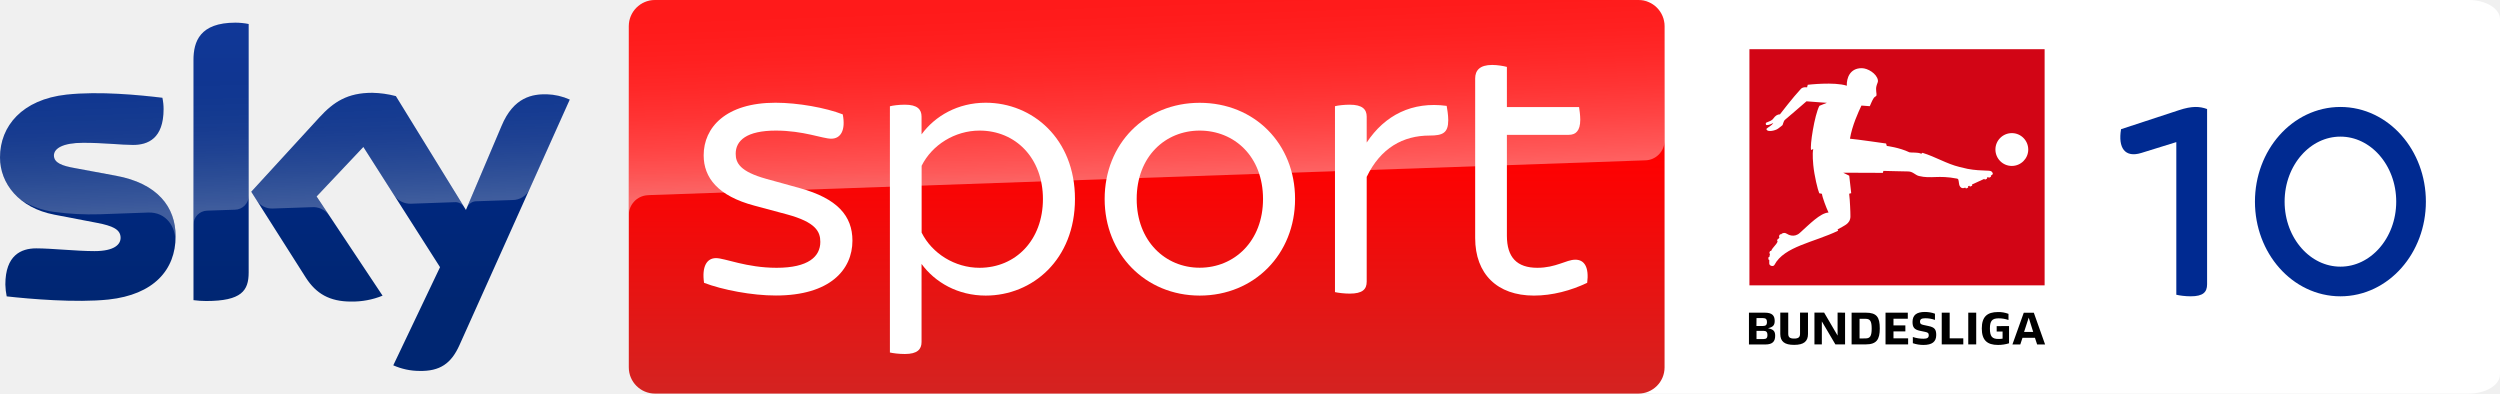
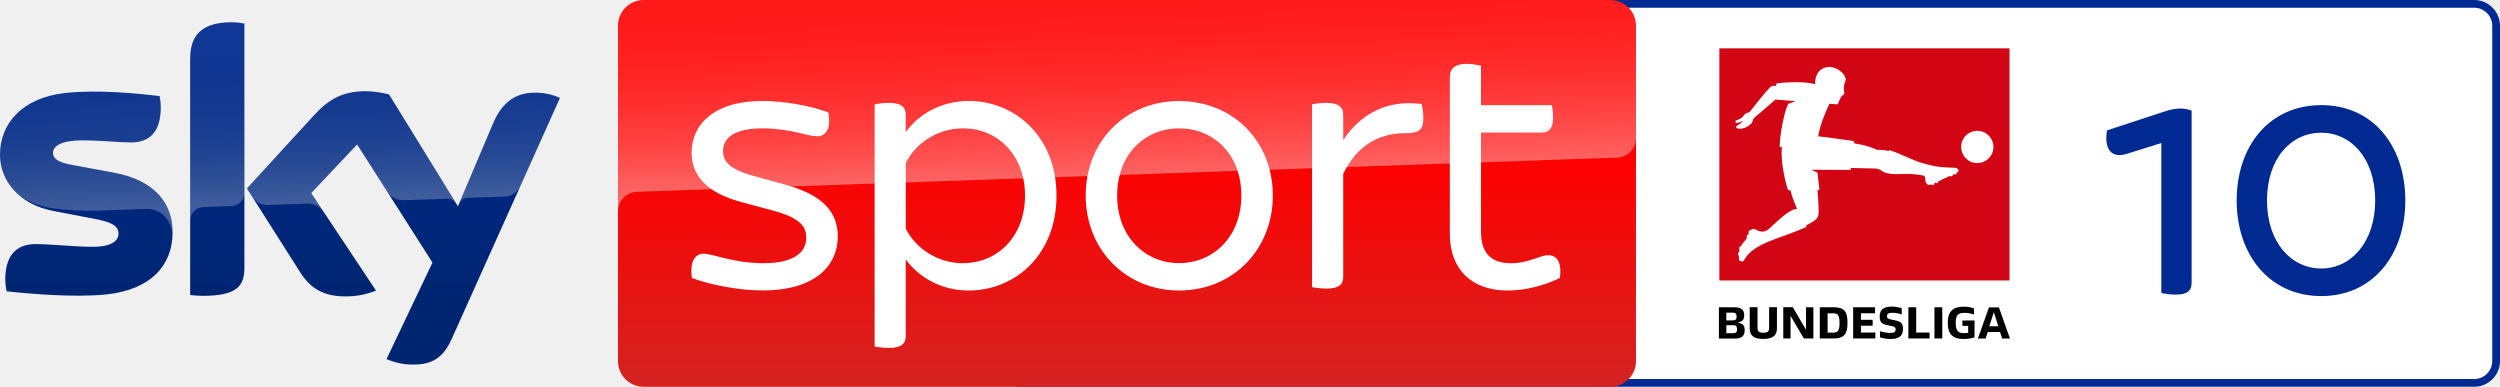
- <svg xmlns="http://www.w3.org/2000/svg" enable-background="new 0 0 2714.1 500" version="1.1" viewBox="0 0 3175.9 500" xml:space="preserve">
+ <svg xmlns="http://www.w3.org/2000/svg" enable-background="new 0 0 2714.1 500" version="1.1" viewBox="0 0 3231.4 500" xml:space="preserve">
  <defs>
    <linearGradient id="d" x1="1456.7" x2="1456.7" y1="198" y2="698" gradientTransform="translate(0,-198)" gradientUnits="userSpaceOnUse">
      <stop stop-color="#f00" offset=".4" />
      <stop stop-color="#D42321" offset="1" />
    </linearGradient>
    <linearGradient id="b" x1="1459.5" x2="1450.8" y1="431.73" y2="182.67" gradientTransform="translate(0,-198)" gradientUnits="userSpaceOnUse">
      <stop stop-color="#fff" offset="0" />
      <stop stop-color="#fff" stop-opacity=".835" offset=".12" />
      <stop stop-color="#fff" stop-opacity=".658" offset=".269" />
      <stop stop-color="#fff" stop-opacity=".511" offset=".419" />
      <stop stop-color="#fff" stop-opacity=".397" offset=".568" />
      <stop stop-color="#fff" stop-opacity=".315" offset=".716" />
      <stop stop-color="#fff" stop-opacity=".266" offset=".86" />
      <stop stop-color="#fff" stop-opacity=".25" offset="1" />
    </linearGradient>
    <linearGradient id="c" x1="361.92" x2="361.92" y1="226.81" y2="669.22" gradientTransform="translate(0,-198)" gradientUnits="userSpaceOnUse">
      <stop stop-color="#002A91" offset="0" />
      <stop stop-color="#002672" offset=".8" />
    </linearGradient>
    <linearGradient id="a" x1="365.45" x2="359.6" y1="461.25" y2="293.75" gradientTransform="translate(0,-198)" gradientUnits="userSpaceOnUse">
      <stop stop-color="#fff" offset="0" />
      <stop stop-color="#fff" stop-opacity=".835" offset=".12" />
      <stop stop-color="#fff" stop-opacity=".658" offset=".269" />
      <stop stop-color="#fff" stop-opacity=".511" offset=".419" />
      <stop stop-color="#fff" stop-opacity=".397" offset=".568" />
      <stop stop-color="#fff" stop-opacity=".315" offset=".716" />
      <stop stop-color="#fff" stop-opacity=".266" offset=".86" />
      <stop stop-color="#fff" stop-opacity=".25" offset="1" />
    </linearGradient>
  </defs>
-   <path d="m3136 0c22.071 0 39.867 10.938 39.867 24.271v451.46c0 13.438-17.794 24.271-39.867 24.271h-1031.9c-21.901 0-39.867-10.833-39.867-24.271v-451.46c0-13.333 17.965-24.271 39.867-24.271h1031.9" fill="#fff" stroke-width="1.335" />
+   <path d="m2063.3 0c-19.088 0-34.744 10.938-34.744 24.271v451.46c0 13.438 15.657 24.271 34.744 24.271h1123.3c19.237 0 34.744-10.833 34.744-24.271v-451.46c0-13.333-15.509-24.271-34.744-24.271h-899.32z" fill="#fff" />
  <path d="m2181 20.8h457.4v458.3h-457.4z" fill="#fff" />
  <path d="m2255.1 426.6c0 7.2-3.4 11-12.4 11h-20.9v-40.4h20.1c9.4 0 12.6 3.7 12.6 10.5 0 5.2-2 7.6-7.5 9l-1 0.3 0.9 0.2c6.2 1.4 8.2 3.7 8.2 9.4zm-23.8-12.5h8.5c3.4 0 4.9-1.5 4.9-4.9 0-3.5-1.4-5.1-4.9-5.1h-8.4zm14 11.5c0-3.7-1.5-5.3-4.9-5.3h-9v10.4h9c3.6 0 4.9-1.5 4.9-5.1zm16.3-1.2v-27.3h10.1v26.9c0 4.4 2 6.1 7.5 6.1 5.4 0 7.5-1.7 7.5-6.1v-26.9h10.1v27.2c0 9.5-5.5 13.8-17.5 13.8-12.2 0.1-17.6-4.2-17.7-13.7zm82.3-27.2v40.3h-12.3l-17.2-29.2v29.2h-9.4v-40.4h12.3l17.1 29.2v-29.2zm8.3 0h18c14.1 0 17.8 5.8 17.8 20.1 0 14-4.1 20.2-17.8 20.2h-18zm17.7 32.7c5.9 0 7.8-3.1 7.8-12.5s-1.9-12.4-7.8-12.4h-7.6v25zm25.5-32.7h28.2v7.7h-18.2v8.5h15.1v7.6h-15.1v8.8h18.6v7.7h-28.7v-40.3zm34.6 38.8v-7.9c4.3 1.5 8.9 2.2 13.5 2.2s6.7-1.2 6.7-4.4c0-2.7-0.9-3.5-4.6-4.3l-6.7-1.4c-7-1.5-9.3-4.3-9.3-11.2 0-8.8 5.2-12.7 15.7-12.7 4.4 0 8.7 0.7 12.8 2.2v7.9c-3.9-1.4-8.1-2.1-12.3-2.1-5 0-6.7 1.3-6.7 4.4 0 2.6 1.2 3.4 4.4 4.1l6.5 1.4c7.6 1.6 9.7 4.2 9.7 11.4 0 8.6-5.3 12.6-16.2 12.6-4.5 0-9.1-0.7-13.5-2.2zm36.7-38.8h10.1v32.6h17.3v7.7h-27.4zm33.7 0h10.1v40.3h-10.1zm51.8 17v21.9c-4.5 1.4-9.2 2.1-14 2.1-14 0-20.6-6.2-20.6-20.9s6.6-20.9 20.6-20.9c4.5-0.1 9 0.7 13.3 2.3v7.8c-4-1.4-8.2-2.1-12.5-2.1-8.5 0-11.1 3.4-11.1 13 0 10 2.8 13.2 10.8 13.2 1.8 0 3.5-0.1 5.3-0.4v-9h-7.5v-6.9zm32.9 14.9h-15.8l-2.8 8.5h-10l14.4-40.3h12.8l14.3 40.3h-10.1zm-7.9-25.6-5.9 18.2h11.6z" />
  <path d="m2222.4 62.5h375v300h-375z" fill="#d20515" />
  <path d="m2531.6 220.5c0.2 0.7-0.5 1.3-1.8 2.2l-0.8 0.5 0.3 0.5c0.2 0.4-0.1 0.9-0.7 1.2l-1.2 0.6c-0.6 0.3-1.2 0.2-1.4-0.1l-0.3-0.5-1.6 0.8 0.2 0.5c0.2 0.4-0.2 0.9-0.7 1.1l-1.2 0.6c-0.6 0.3-1.2 0.2-1.4-0.2l-0.2-0.5c-4.8 2.3-10.2 4.7-15.7 7.2l0.3 0.7c0.2 0.4-0.2 0.9-0.7 1.1l-1.3 0.6c-0.6 0.3-1.2 0.2-1.3-0.2l-0.3-0.7-1.8 0.9 0.3 0.7c0.2 0.4-0.2 0.9-0.7 1.1l-1.2 0.6c-0.6 0.3-1.2 0.2-1.4-0.2l-0.3-0.7c-2.5 1-5.3 1.5-7.3-2.3-0.9-1.7-0.9-5.7-1.6-7.8-0.3-0.7-0.9-1.2-1.6-1.3-24.4-4.7-32.7 0.5-48.4-3.3-4.9-1.2-7.6-5.7-13.7-5.8-13.2-0.4-17.1-0.2-31.5-0.7-0.6 2.1-0.7 2.5-0.7 2.5l-50.4-0.2 7.7 3.8 2.5 22.2s-2 0.6-2.6 0.7c0.5 4.4 1 10.4 1.2 15.8 0.2 4.9 0.5 9.9 0.4 13.1 0 2.1-0.5 4.2-1.5 6-1 1.6-2.2 3-3.8 4.1-0.5 0.3-2.4 1.7-4.7 2.9-2.2 1.3-5 2.7-6.3 3.4 0.2 0.6 0.4 1.2 0.7 1.7-30.6 14.8-68.6 19.9-80.9 43.4-1.5 2.7-6.4 1.3-6.6-1.6v-4.8h-0.4c-0.4 0-0.7-0.5-0.7-1.2v-1.4c0-0.6 0.4-1.1 0.8-1.1h0.5c0.2-1.4 0.4-2.7 0.8-4l-0.5-0.2c-0.4-0.1-0.5-0.7-0.3-1.3l0.5-1.3c0.2-0.6 0.7-1 1.1-0.9l0.5 0.2c2.2-5.1 6.4-7.4 8.4-12.2l-0.3-0.1c-0.4-0.1-0.5-0.7-0.3-1.3l0.5-1.3c0.2-0.6 0.7-1 1.1-0.8l0.3 0.1c0.3-0.7 0.6-1.5 1-2.2l-0.4-0.3c-0.4-0.2-0.4-0.8 0-1.4l0.7-1.2c0.3-0.5 0.9-0.8 1.2-0.6l0.2 0.1h0.2c0.1 0 0.1 0 0.2-0.1l0.6-0.6c1.9-1.4 4.5-1.5 6.5-0.1 1.9 1.2 9.5 5.5 16.7-1.1 12-10.7 25.9-25.3 36.4-25.8-2.9-6.1-7.8-19-8.4-23.8l-3.4-0.7c-1.8-4-6.3-22.2-7.6-36 0 0-1.5-14.8 0-20-0.8-0.1-2.3 1.1-2.7 1.1-1.9-4.7 4.3-44.6 10.5-56.2l9.5-3.8c-1-0.1-7.8-0.4-25.9-1.9-10.1 9-21.8 18.6-27.7 23.8-1 0.7-2.7 6.4-2.7 6.4s-2.9 2.6-5.7 4.5c-3.6 2.6-12.6 4.5-14.5 1.5-0.4-0.7-0.4-1.1 0-1.5 1.4-1.5 6.6-3.9 8.4-7.2-2.9 1.5-6 2.9-8.5 2.7-1.1 0-1.6-2.7-0.2-3.2 3.8-1.6 6.8-2.3 9-5.4s4.8-5 8.2-5.1c0 0 16.8-21.9 26.6-32.3 2.7-2.9 7.8-1.9 7.8-1.9l0.9-3.3s33.8-4 49.6 1.2c-0.4-9.6 3.9-22.3 18.9-22.3 7.7 0 19 6.8 20.6 15.1 0.5 2.5-1 4.2-1.8 7.5-1.3 4.9 0.5 10.3 0 12-0.4 1.4-2 1.3-3.4 3.2-1.2 1.9-2.2 3.8-3.1 5.9l-2 4.6-10.6-0.8c-3.9 8.3-11.8 25.3-14.6 42.1 8.3 0.7 45.9 6.1 45.9 6.1l0.9 3.1s15.8 1.9 28.8 8.1c2.9 0.7 10.2-0.4 15 1.8 0.3-0.2 1.1-1 1.5-1.2 16.9 5.2 30.9 14.1 47.1 18 0 0 7.6 1.9 10.2 2.4 4.3 0.8 8.7 1.4 13.1 1.7 5.2 0.4 8.1 0.3 11.9 0.6 2.7 0.2 6-0.3 7.1 3.7m24.2-51.4c-11.5 0-20.9 9.3-20.9 20.8s9.3 20.9 20.8 20.9 20.9-9.3 20.9-20.8c0-11.6-9.4-20.9-20.8-20.9z" fill="#fff" />
+   <path d="m3198.1 10c12.8 0 23.3 10.5 23.3 23.3l-5e-4 433.3c0 12.8-10.5 23.3-23.3 23.3h-1879.1c-12.8 0-23.3-10.5-23.3-23.3v-433.3c0-12.8 10.5-23.3 23.3-23.3h1879.1m0-10h-1879.1c-18.3 0-33.3 15-33.3 33.3v433.3c0 18.3 15 33.3 33.3 33.3h1879.1c18.3 0 33.3-15 33.3-33.3v-433.3c0-18.3-15-33.3-33.3-33.3z" fill="#002a91" />
  <path d="m832.1 0h1249.2c18.4 0 33.3 14.9 33.3 33.3v433.4c0 18.4-14.9 33.3-33.3 33.3h-1249.2c-18.4 0-33.3-14.9-33.3-33.3v-433.4c0-18.4 14.9-33.3 33.3-33.3z" fill="url(#d)" />
  <path d="m822.8 248s1.1-0.1 3.2-0.2c98.6-3.5 1263.7-44.1 1263.7-44.1 13.9-0.1 25-11.5 24.9-25.3v-145.1c0-18.4-14.9-33.3-33.3-33.3h-1249.2c-18.4 0-33.3 14.9-33.3 33.3v240.7c-0.4-13.7 10.3-25.3 24-26z" enable-background="new    " fill="url(#b)" opacity=".4" Googl="true" />
  <path d="m499.6 464.1c10.5 4.6 21.8 7.1 33.2 7.1 26.1 0.6 40.4-9.4 50.9-32.8l140.1-311.9c-9.1-4.1-19-6.4-29-6.7-18.1-0.4-42.3 3.3-57.6 40.1l-45.3 106.8-89-144.6c-9.8-2.6-19.9-4-30-4.2-31.5 0-49 11.5-67.2 31.3l-86.5 94.4 69.5 109.4c12.9 19.9 29.8 30.1 57.3 30.1 13.7 0.2 27.3-2.3 40-7.5l-83.8-126 59.4-62.9 97.4 152.7zm-183.7-117.9c0 23-9 36.2-54 36.2-5.4 0-10.8-0.4-16.1-1.1v-305.1c0-23.2 7.9-47.4 53.2-47.4 5.7 0 11.4 0.6 16.9 1.7zm-92.8-46.1c0 43-28.1 74.2-85.1 80.4-41.3 4.4-101.1-0.8-129.5-4-1-4.9-1.6-9.9-1.7-15 0-37.4 20.2-46 39.2-46 19.8 0 50.9 3.5 74 3.5 25.5 0 33.2-8.6 33.2-16.9 0-10.7-10.2-15.2-30-19l-54.2-10.4c-45-8.6-69-39.7-69-72.7 0-40.1 28.4-73.6 84.3-79.8 42.3-4.6 93.8 0.6 122 4 1 4.7 1.5 9.5 1.5 14.4 0 37.4-19.8 45.5-38.8 45.5-14.6 0-37.3-2.7-63.2-2.7-26.3 0-37.3 7.3-37.3 16.1 0 9.4 10.4 13.2 26.9 16.1l51.7 9.6c53.1 9.7 76 39.9 76 76.9z" fill="url(#c)" />
  <path d="m723.9 126.5-51.3 114.2c-4 8.2-12.3 13.4-21.4 13.4l-46.8 1.6c-5.1 0.3-9.6 3.7-11.4 8.5v-0.1l44.2-104.2c15.4-36.8 39.6-40.5 57.6-40.1 10.1 0.3 19.9 2.6 29.1 6.7zm-134.4 136.5-86.6-140.8c-9.8-2.6-19.9-4-30-4.2-31.5 0-49 11.5-67.2 31.3l-86.5 94.4 6.9 10.9c4.5 6.8 12.3 10.7 20.5 10.3 4.1-0.1 45.9-1.6 49.3-1.7 8.5-0.7 16.7 3 21.8 9.8l-15.5-23.3 59.4-62.9 39.9 62.5c4.9 6.2 12.5 9.7 20.4 9.5 2.1-0.1 54.3-1.9 56.7-2 4.4 0 8.6 2.4 10.9 6.2zm-290.5-234.1c-45.3 0-53.2 24.2-53.2 47.4v209c0-9.6 7.7-17.4 17.3-17.7l35.1-1.2c9.8 0 17.8-8 17.8-17.8v-218c-5.7-1.2-11.3-1.8-17-1.7zm-151.8 194.2-51.7-9.6c-16.5-2.9-26.9-6.7-26.9-16.1 0-8.8 11-16.1 37.3-16.1 25.9 0 48.6 2.7 63.2 2.7 19 0 38.8-8.1 38.8-45.5 0-4.8-0.5-9.7-1.5-14.4-28.2-3.5-79.7-8.6-122-4-56 6.2-84.4 39.8-84.4 79.8 0.1 21.4 10.2 41.6 27.3 54.5 12.6 7.8 26.8 12.9 41.5 14.8 19.2 2.6 38.5 3.6 57.8 3 6.1-0.2 51.7-1.8 61.7-2.2 23.1-0.8 35.7 18.9 34.4 38.7 0-0.3 0-0.5 0.1-0.8v-0.2c0.2-2.6 0.3-5.2 0.3-7.8 0-36.8-22.9-67-75.9-76.8z" enable-background="new    " fill="url(#a)" opacity=".25" />
  <path d="m894.4 359.3c-3-20.6 3.4-31.4 15.2-31.4 11.2 0 38.7 12.3 77 12.3 40.3 0 55.5-14.3 55.5-32.9 0-13.2-5.9-25-42.2-34.9l-41.7-11.2c-46.1-12.3-64.3-35.4-64.3-63.9 0-35.3 28-66.8 91.3-66.8 28.5 0 63.9 6.4 85.4 14.8 3.9 20.1-2.5 30.9-14.7 30.9-10.8 0-35.3-10.3-70.2-10.3-37.3 0-51.1 12.7-51.1 29.4 0 11.7 5.4 22.6 38.8 31.9l42.7 11.8c47.7 13.2 66.8 35.3 66.8 66.7 0 36.9-28.5 69.7-97.2 69.7-30.4 0.1-68.3-7.3-91.3-16.1" fill="#fff" />
  <path d="m1365.6 252.8c0 77-54 122.7-113.4 122.7-35.3 0-64.3-16.7-81.5-40.2v99.2c0 9.3-5.4 15.2-21.1 15.2-7.9 0-15.2-1-19.1-1.9v-312.8c3.9-1 11.2-2 19.1-2 15.7 0 21.1 5.9 21.1 15.2v22.5c17.2-23.5 46.2-40.2 81.5-40.2 59.4 0 113.4 45.7 113.4 122.3m-40.7 0c0-51.5-34.3-86.9-80.5-86.9-31.4 0-60.4 18.2-73.6 44.7v84.9c13.2 26.5 42.2 44.7 73.6 44.7 46.1-0.1 80.5-35.4 80.5-87.4" fill="#fff" />
  <path d="m1403.3 252.8c0-70.2 51.5-122.2 120.7-122.2 69.7 0 121.2 52 121.2 122.2 0 69.7-51.5 122.7-121.2 122.7-69.2-0.1-120.7-53.1-120.7-122.7m201.2 0c0-54-36.4-86.9-80.5-86.9-43.6 0-80 32.9-80 86.9 0 53.5 36.4 87.3 80 87.3 44.1 0 80.5-33.8 80.5-87.3" fill="#fff" />
  <path d="m1839.8 152.6c0 16.2-6.8 19.6-23.6 19.6-33.8 0-62.3 15.7-80 52.5v133.1c0 9.8-5.4 15.2-21.6 15.2-6.9 0-14.8-1-18.7-1.9v-236.2c3.9-1 11.7-1.9 18.7-1.9 16.1 0 21.6 5.9 21.6 15.2v32.9c23-34.9 57.9-52.5 101.6-46.6 0.5 3.4 2 10.8 2 18.1" fill="#fff" />
  <path d="m2016.3 359.3c-20.6 9.8-44.2 16.2-67.7 16.2-46.6 0-74.6-27.5-74.6-73.1v-202.7c0-10.3 5.9-17.2 21.6-17.2 6.8 0 14.7 1.4 18.7 2.5v51h91.7c0.5 3.4 1.5 10.3 1.5 16.2 0 14.2-5.9 19.1-14.7 19.1h-78.5v128.2c0 27.4 12.7 40.7 38.7 40.7 23.6 0 36.8-10.3 48.1-10.3 11.8-0.1 17.7 9.7 15.2 29.4" fill="#fff" />
-   <path d="m2803.8 138.52v222.6c0 9.9-4.9 15.3-20.8 15.3-6.9 0-14.4-1-18.3-2v-193.9l-44.5 13.8c-20.8 6.4-29.7-6.4-25.7-30.2l73.7-24.2c16.3-5.4 26.2-4.9 35.6-1.4" fill="#002a91" />
-   <path d="m3062.9 256.15a89.731 101.43 0 0 1-89.732 101.43 89.731 101.43 0 0 1-89.731-101.43 89.731 101.43 0 0 1 89.731-101.43 89.731 101.43 0 0 1 89.732 101.43z" fill="none" opacity=".999" stroke="#002a91" stroke-width="37.684" />
+   <path d="m2832.8 142.96v222.33c0 10.068-4.901 15.513-20.685 15.513-7.074 0-14.421-1.087-18.501-2.179v-193.75l-44.359 13.877c-20.68 6.531-29.662-6.531-25.853-30.205l73.749-24.222c16.328-5.439 26.124-4.896 35.649-1.359" fill="#002a91" />
+   <path d="m3070.1 259.16c0-54.428-31.292-87.626-69.663-87.626-39.187 0-70.207 33.199-70.207 87.626 0 53.879 31.02 87.898 70.207 87.898 38.372 0 69.663-34.019 69.663-87.898m-179.06 0c0-70.755 42.447-123.28 109.39-123.28 66.669 0 108.58 52.52 108.58 123.28 0 70.207-41.909 123.54-108.58 123.54-66.946 0-109.39-53.336-109.39-123.54" fill="#002a91" />
</svg>
